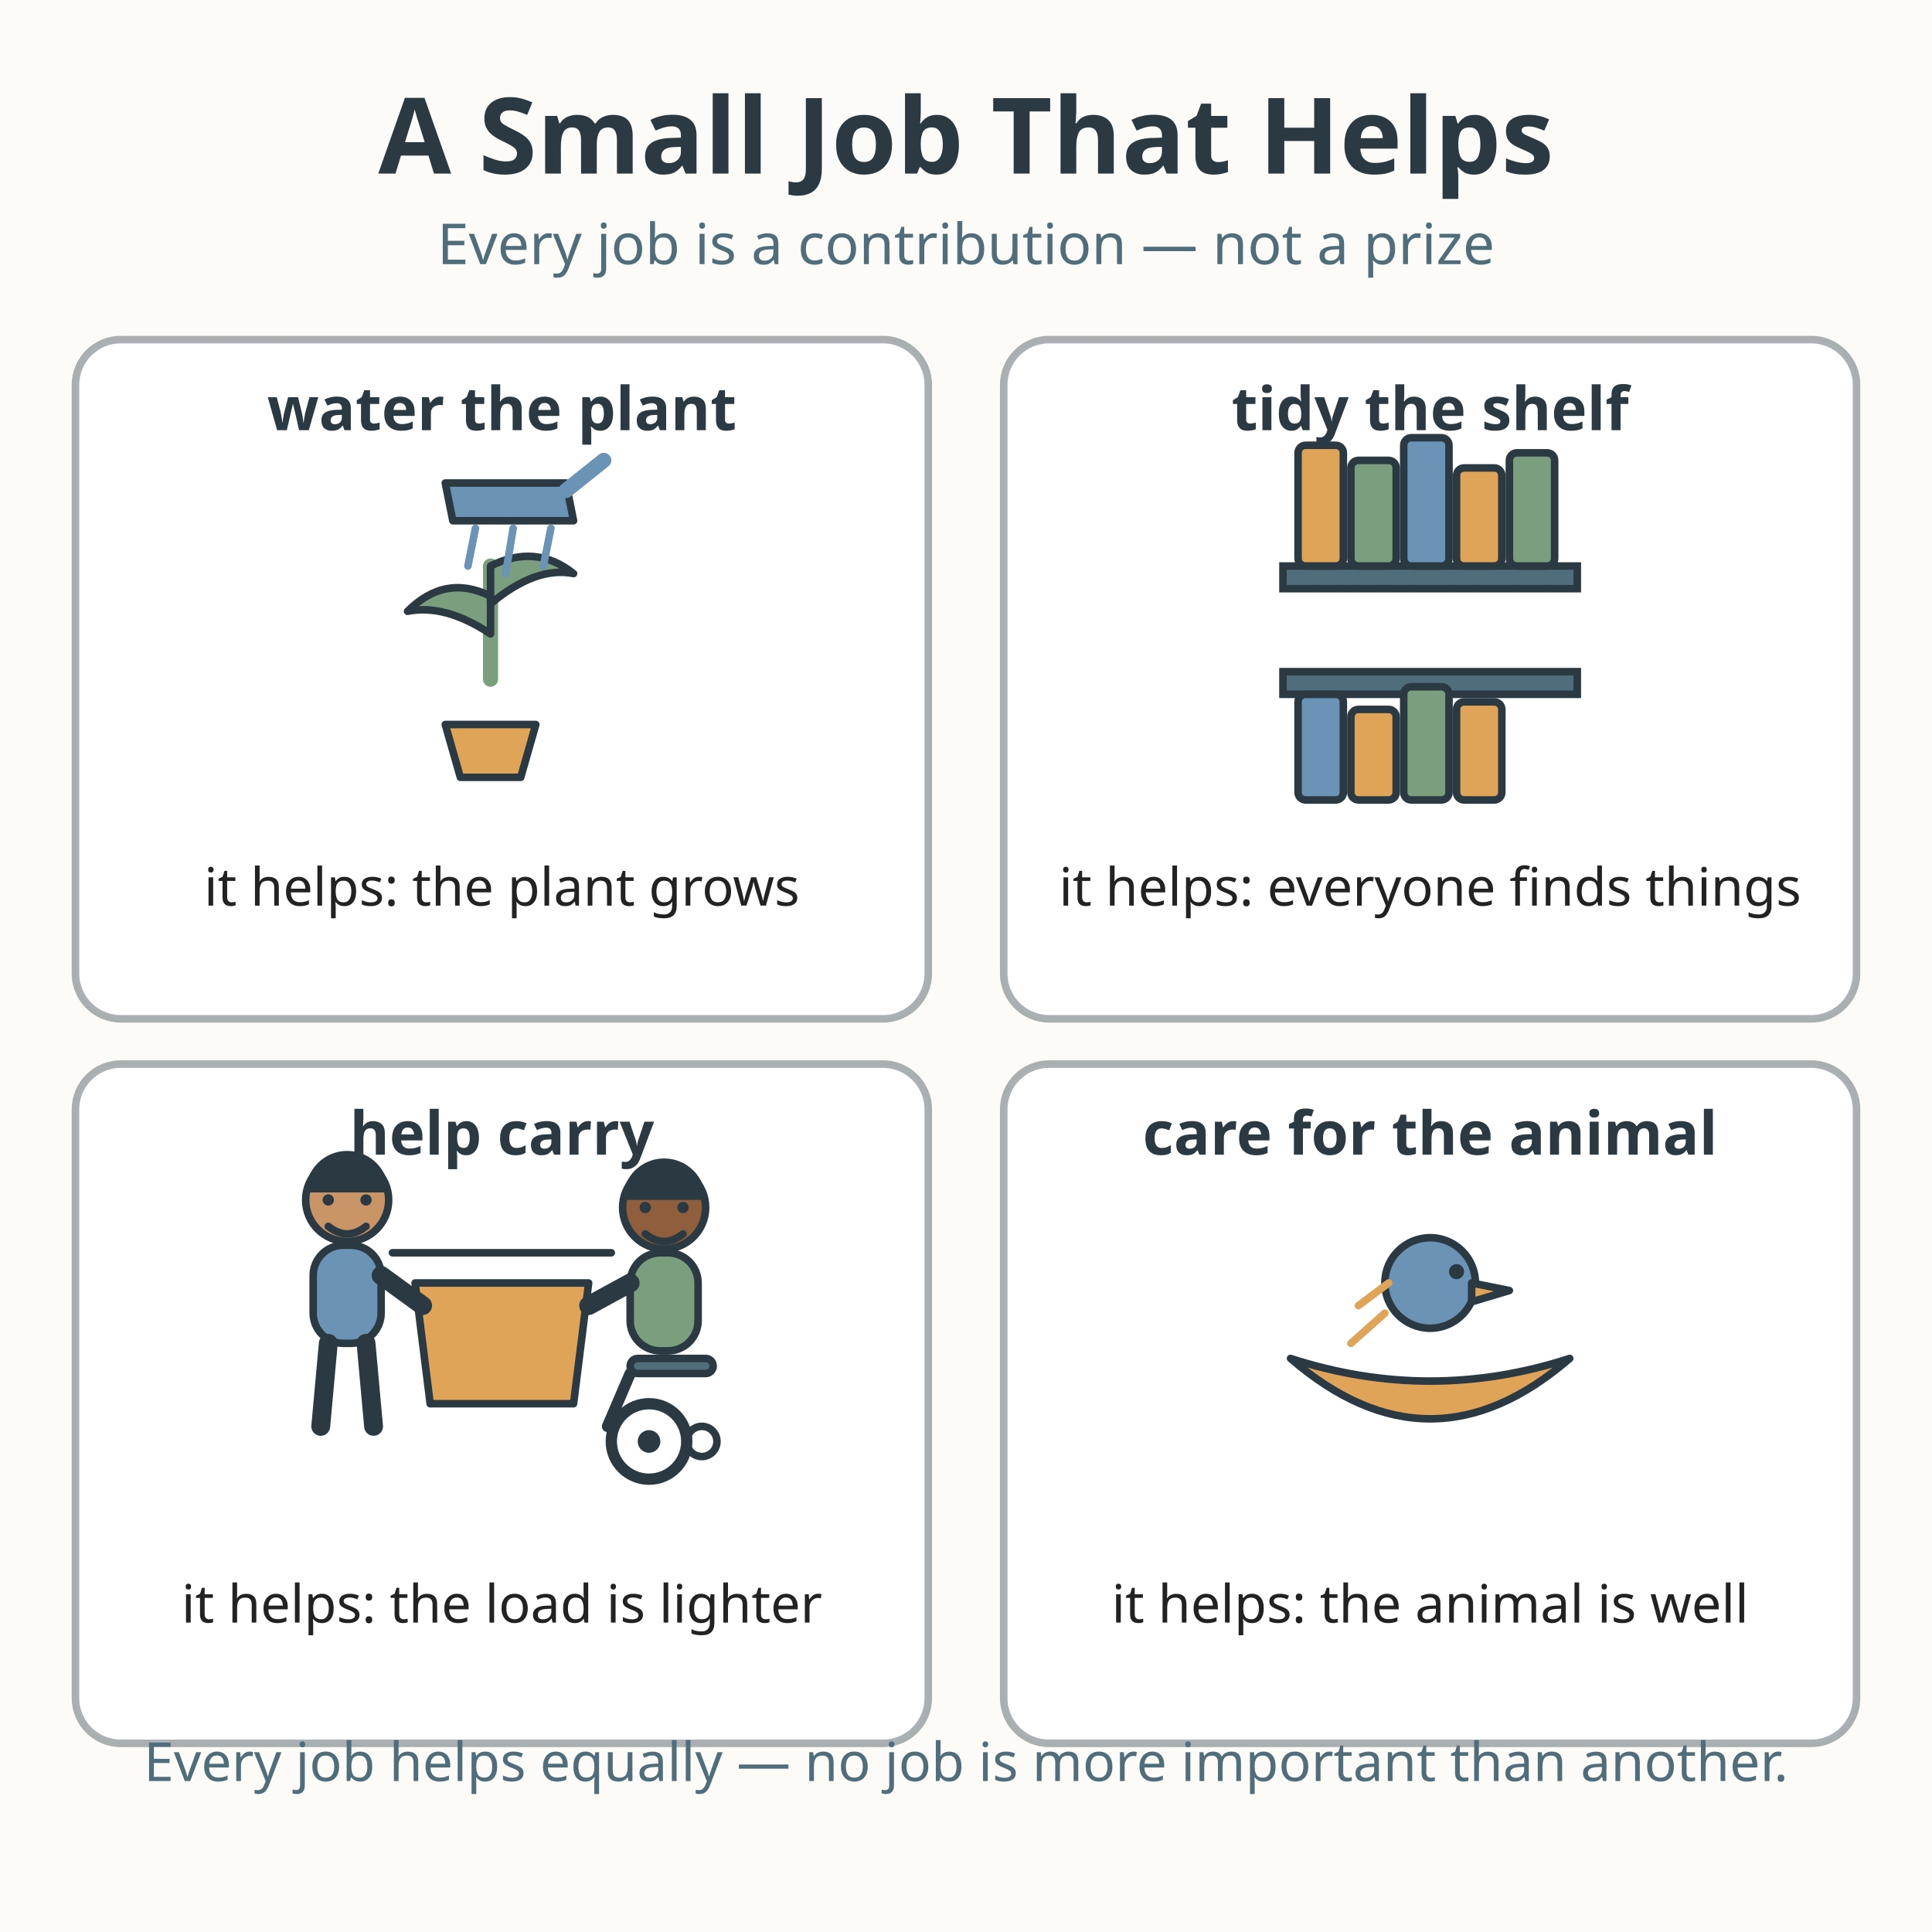
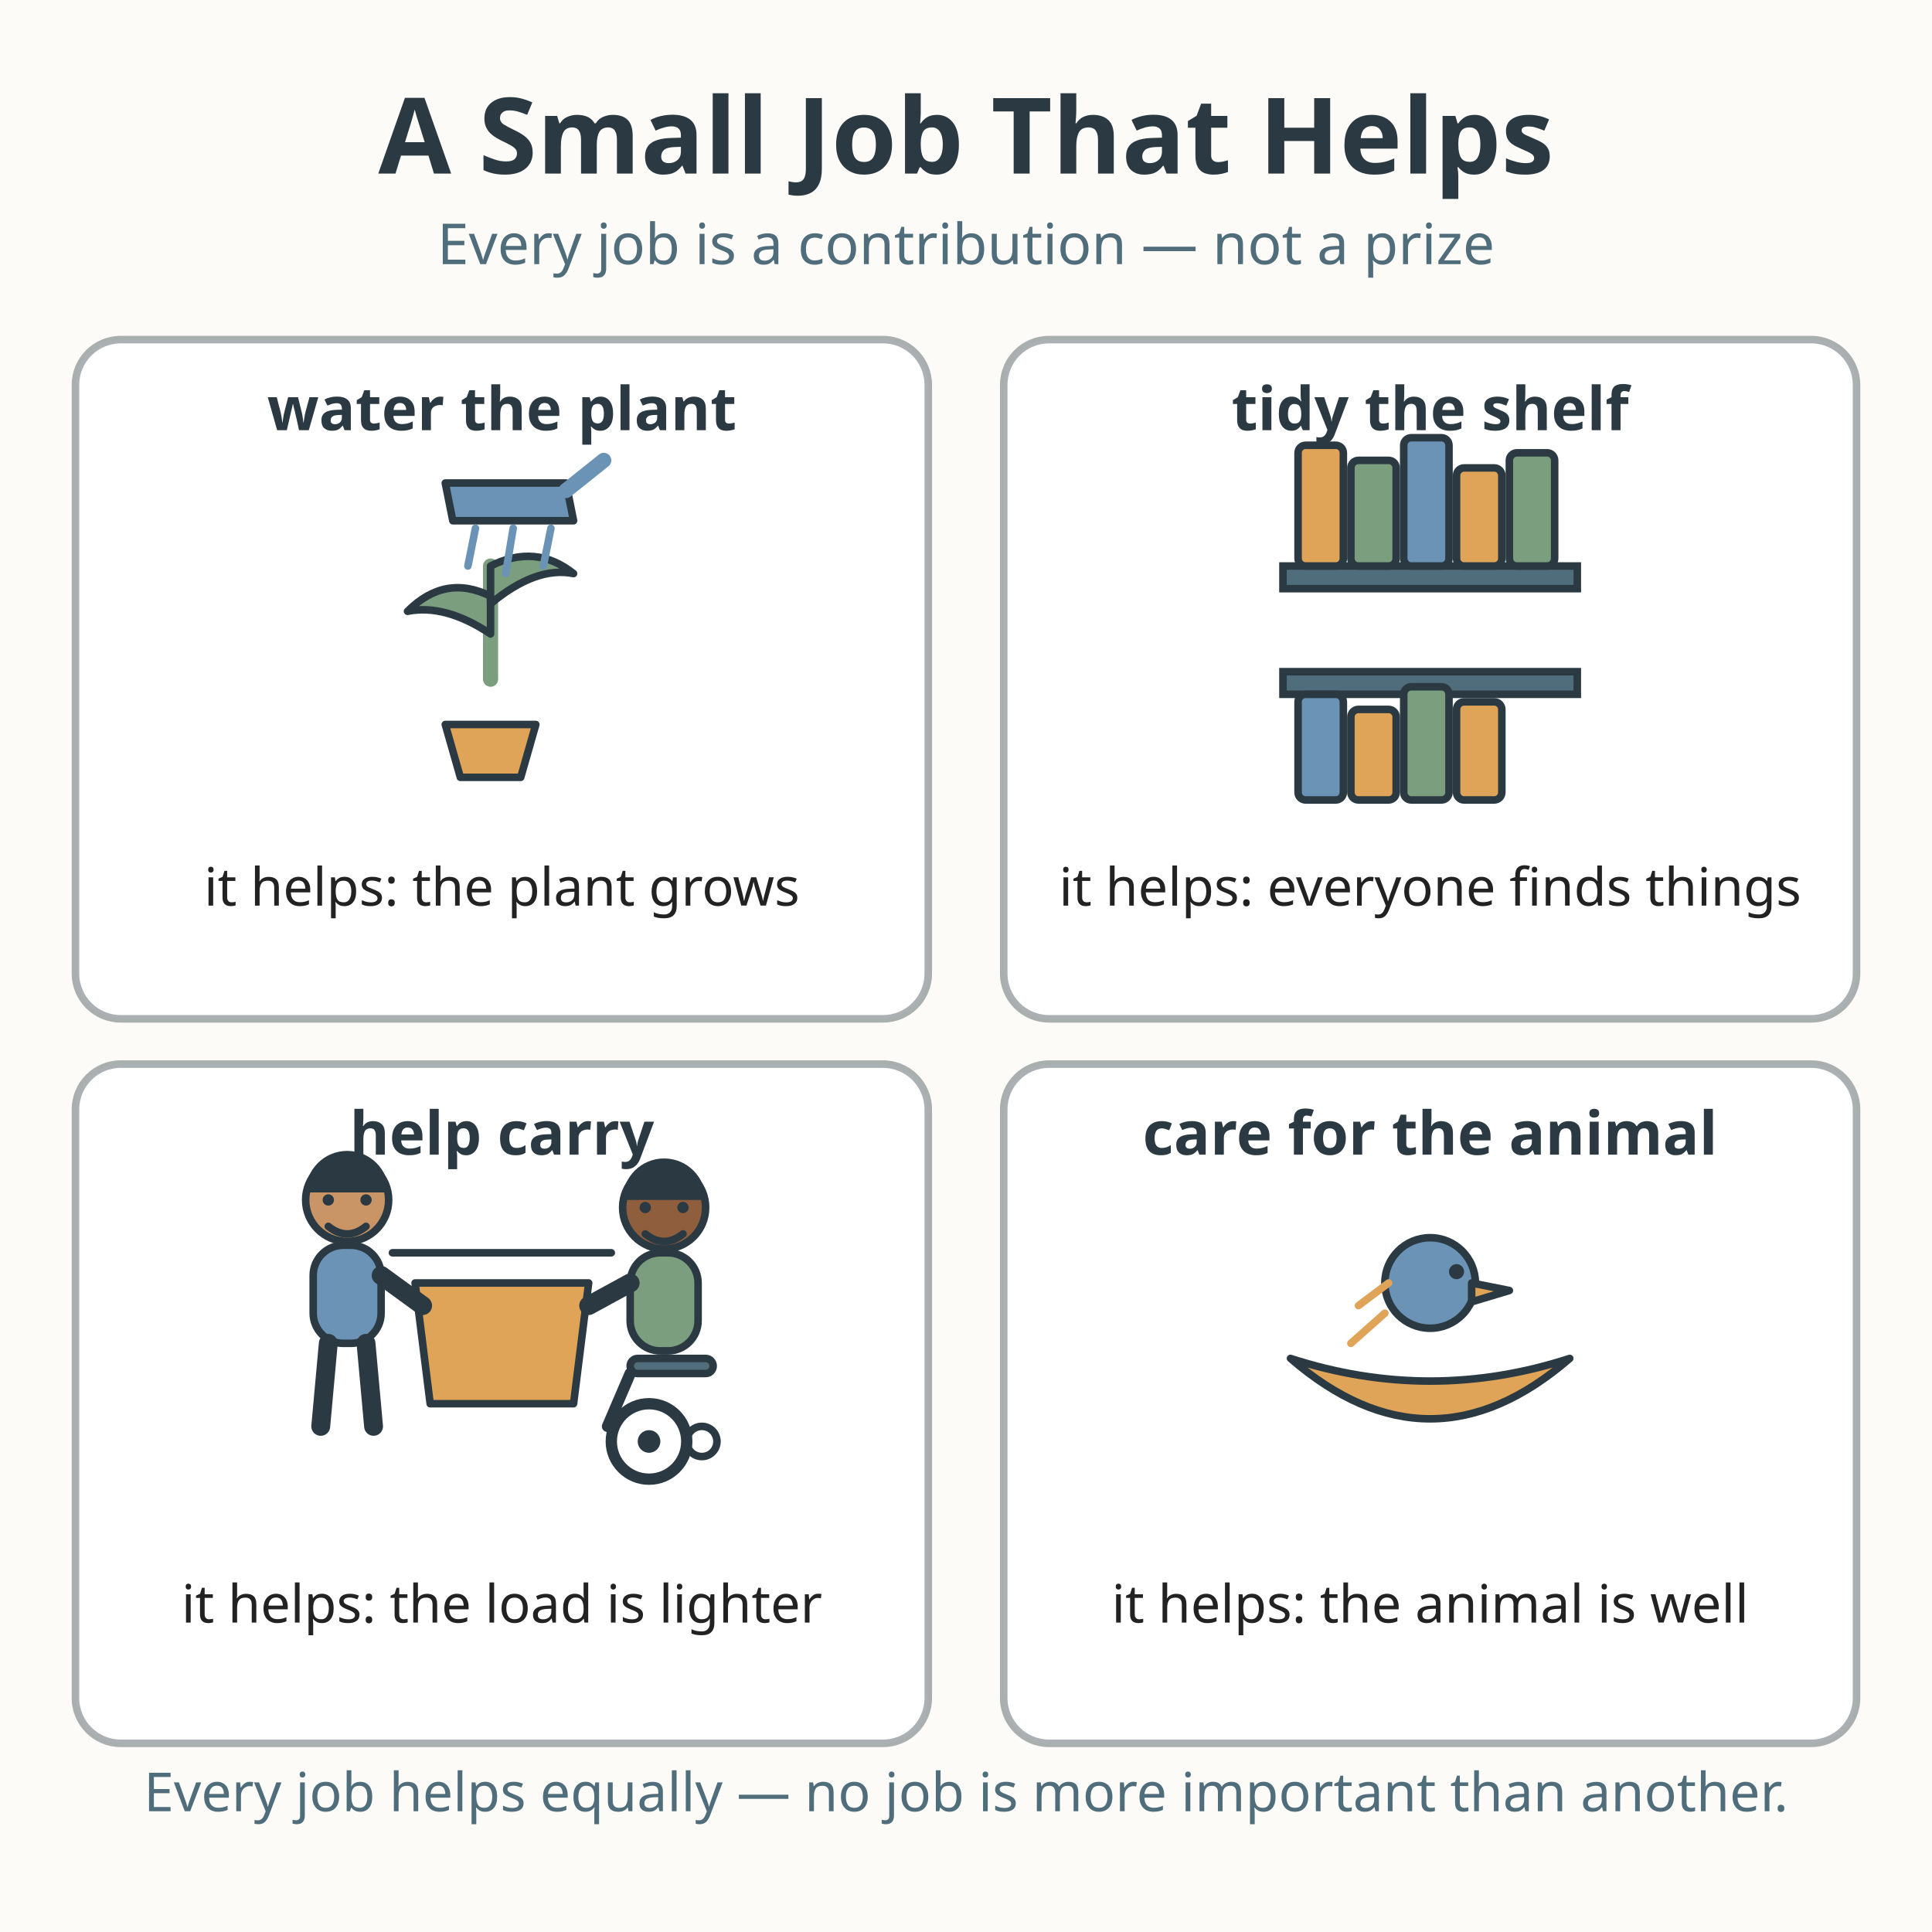
<svg xmlns="http://www.w3.org/2000/svg" viewBox="0 0 512 512" role="img" aria-labelledby="title-L-01-010-06-a-small-job-that-helps desc-L-01-010-06-a-small-job-that-helps">
  <rect width="512" height="512" fill="#fdfbf7" />
  <text x="256" y="46" text-anchor="middle" font-family="sans-serif" font-size="28" font-weight="bold" fill="#2b3a42">A Small Job That Helps</text>
  <text x="256" y="70" text-anchor="middle" font-family="sans-serif" font-size="15" fill="#4f6d7a">Every job is a contribution — not a prize</text>
  <rect x="20" y="90" width="226" height="180" rx="12" fill="#ffffff" stroke="#2b3a42" stroke-width="2" stroke-opacity="0.4" />
  <rect x="266" y="90" width="226" height="180" rx="12" fill="#ffffff" stroke="#2b3a42" stroke-width="2" stroke-opacity="0.4" />
  <rect x="20" y="282" width="226" height="180" rx="12" fill="#ffffff" stroke="#2b3a42" stroke-width="2" stroke-opacity="0.4" />
  <rect x="266" y="282" width="226" height="180" rx="12" fill="#ffffff" stroke="#2b3a42" stroke-width="2" stroke-opacity="0.4" />
  <text x="133" y="114" text-anchor="middle" font-family="sans-serif" font-size="16" font-weight="bold" fill="#2b3a42">water the plant</text>
  <path d="M130 180 L130 150" stroke="#7a9e7e" stroke-width="4" stroke-linecap="round" />
  <path d="M130 168 Q118 160 108 162 Q118 152 130 158 Z" fill="#7a9e7e" stroke="#2b3a42" stroke-width="2" stroke-linejoin="round" />
  <path d="M130 160 Q142 150 152 152 Q142 144 130 150 Z" fill="#7a9e7e" stroke="#2b3a42" stroke-width="2" stroke-linejoin="round" />
  <path d="M118 192 L142 192 L138 206 L122 206 Z" fill="#e0a458" stroke="#2b3a42" stroke-width="2" stroke-linejoin="round" />
  <path d="M118 128 L150 128 L152 138 L120 138 Z" fill="#6b93b6" stroke="#2b3a42" stroke-width="2" stroke-linejoin="round" />
  <line x1="150" y1="130" x2="160" y2="122" stroke="#6b93b6" stroke-width="4" stroke-linecap="round" />
  <g stroke="#6b93b6" stroke-width="2" stroke-linecap="round">
    <line x1="126" y1="140" x2="124" y2="150" />
    <line x1="136" y1="140" x2="134" y2="152" />
    <line x1="146" y1="140" x2="144" y2="150" />
  </g>
  <text x="133" y="240" text-anchor="middle" font-family="sans-serif" font-size="14" fill="#222222">it helps: the plant grows</text>
  <text x="379" y="114" text-anchor="middle" font-family="sans-serif" font-size="16" font-weight="bold" fill="#2b3a42">tidy the shelf</text>
  <rect x="340" y="150" width="78" height="6" fill="#4f6d7a" stroke="#2b3a42" stroke-width="2" />
  <rect x="340" y="178" width="78" height="6" fill="#4f6d7a" stroke="#2b3a42" stroke-width="2" />
  <rect x="344" y="118" width="12" height="32" rx="2" fill="#e0a458" stroke="#2b3a42" stroke-width="2" />
  <rect x="358" y="122" width="12" height="28" rx="2" fill="#7a9e7e" stroke="#2b3a42" stroke-width="2" />
  <rect x="372" y="116" width="12" height="34" rx="2" fill="#6b93b6" stroke="#2b3a42" stroke-width="2" />
  <rect x="386" y="124" width="12" height="26" rx="2" fill="#e0a458" stroke="#2b3a42" stroke-width="2" />
  <rect x="400" y="120" width="12" height="30" rx="2" fill="#7a9e7e" stroke="#2b3a42" stroke-width="2" />
  <rect x="344" y="184" width="12" height="28" rx="2" fill="#6b93b6" stroke="#2b3a42" stroke-width="2" />
  <rect x="358" y="188" width="12" height="24" rx="2" fill="#e0a458" stroke="#2b3a42" stroke-width="2" />
  <rect x="372" y="182" width="12" height="30" rx="2" fill="#7a9e7e" stroke="#2b3a42" stroke-width="2" />
  <rect x="386" y="186" width="12" height="26" rx="2" fill="#e0a458" stroke="#2b3a42" stroke-width="2" />
  <text x="379" y="240" text-anchor="middle" font-family="sans-serif" font-size="14" fill="#222222">it helps: everyone finds things</text>
  <text x="133" y="306" text-anchor="middle" font-family="sans-serif" font-size="16" font-weight="bold" fill="#2b3a42">help carry</text>
  <path d="M110 340 L156 340 L152 372 L114 372 Z" fill="#e0a458" stroke="#2b3a42" stroke-width="2" stroke-linejoin="round" />
  <line x1="104" y1="332" x2="162" y2="332" stroke="#2b3a42" stroke-width="2" stroke-linecap="round" />
  <circle cx="92" cy="318" r="11" fill="#c99567" stroke="#2b3a42" stroke-width="2" />
  <path d="M81 316 A11 11 0 0 1 103 316 Z" fill="#2b3a42" />
  <circle cx="87" cy="318" r="1.5" fill="#2b3a42" />
  <circle cx="97" cy="318" r="1.5" fill="#2b3a42" />
  <path d="M87 325 Q92 329 97 325" fill="none" stroke="#2b3a42" stroke-width="2" stroke-linecap="round" />
  <rect x="83" y="330" width="18" height="26" rx="8" fill="#6b93b6" stroke="#2b3a42" stroke-width="2" />
  <line x1="87" y1="356" x2="85" y2="378" stroke="#2b3a42" stroke-width="5" stroke-linecap="round" />
  <line x1="97" y1="356" x2="99" y2="378" stroke="#2b3a42" stroke-width="5" stroke-linecap="round" />
  <line x1="101" y1="338" x2="112" y2="346" stroke="#2b3a42" stroke-width="5" stroke-linecap="round" />
  <circle cx="176" cy="320" r="11" fill="#8f5f3d" stroke="#2b3a42" stroke-width="2" />
  <path d="M165 318 A11 11 0 0 1 187 318 Z" fill="#2b3a42" />
  <circle cx="171" cy="320" r="1.5" fill="#2b3a42" />
  <circle cx="181" cy="320" r="1.5" fill="#2b3a42" />
  <path d="M171 327 Q176 331 181 327" fill="none" stroke="#2b3a42" stroke-width="2" stroke-linecap="round" />
  <rect x="167" y="332" width="18" height="26" rx="8" fill="#7a9e7e" stroke="#2b3a42" stroke-width="2" />
  <rect x="167" y="360" width="22" height="4" rx="2" fill="#4f6d7a" stroke="#2b3a42" stroke-width="2" />
  <circle cx="172" cy="382" r="10" fill="none" stroke="#2b3a42" stroke-width="3" />
  <circle cx="172" cy="382" r="3" fill="#2b3a42" />
  <circle cx="186" cy="382" r="4" fill="none" stroke="#2b3a42" stroke-width="2" />
  <line x1="167" y1="364" x2="161" y2="378" stroke="#2b3a42" stroke-width="3" stroke-linecap="round" />
  <line x1="167" y1="340" x2="156" y2="346" stroke="#2b3a42" stroke-width="5" stroke-linecap="round" />
  <text x="133" y="430" text-anchor="middle" font-family="sans-serif" font-size="14" fill="#222222">it helps: the load is lighter</text>
  <text x="379" y="306" text-anchor="middle" font-family="sans-serif" font-size="16" font-weight="bold" fill="#2b3a42">care for the animal</text>
  <path d="M342 360 Q379 392 416 360 Q379 372 342 360 Z" fill="#e0a458" stroke="#2b3a42" stroke-width="2" stroke-linejoin="round" />
  <circle cx="379" cy="340" r="12" fill="#6b93b6" stroke="#2b3a42" stroke-width="2" />
  <circle cx="386" cy="337" r="2" fill="#2b3a42" />
  <path d="M390 340 L400 342 L390 345 Z" fill="#e0a458" stroke="#2b3a42" stroke-width="2" stroke-linejoin="round" />
  <path d="M368 340 L360 346 M367 348 L358 356" stroke="#e0a458" stroke-width="2" stroke-linecap="round" />
  <text x="379" y="430" text-anchor="middle" font-family="sans-serif" font-size="14" fill="#222222">it helps: the animal is well</text>
-   <text x="256" y="472" text-anchor="middle" font-family="sans-serif" font-size="14.3" fill="#4f6d7a">Every job helps equally — no job is more important than another.</text>
+   <text x="256" y="480" text-anchor="middle" font-family="sans-serif" font-size="14.3" fill="#4f6d7a">Every job helps equally — no job is more important than another.</text>
</svg>
